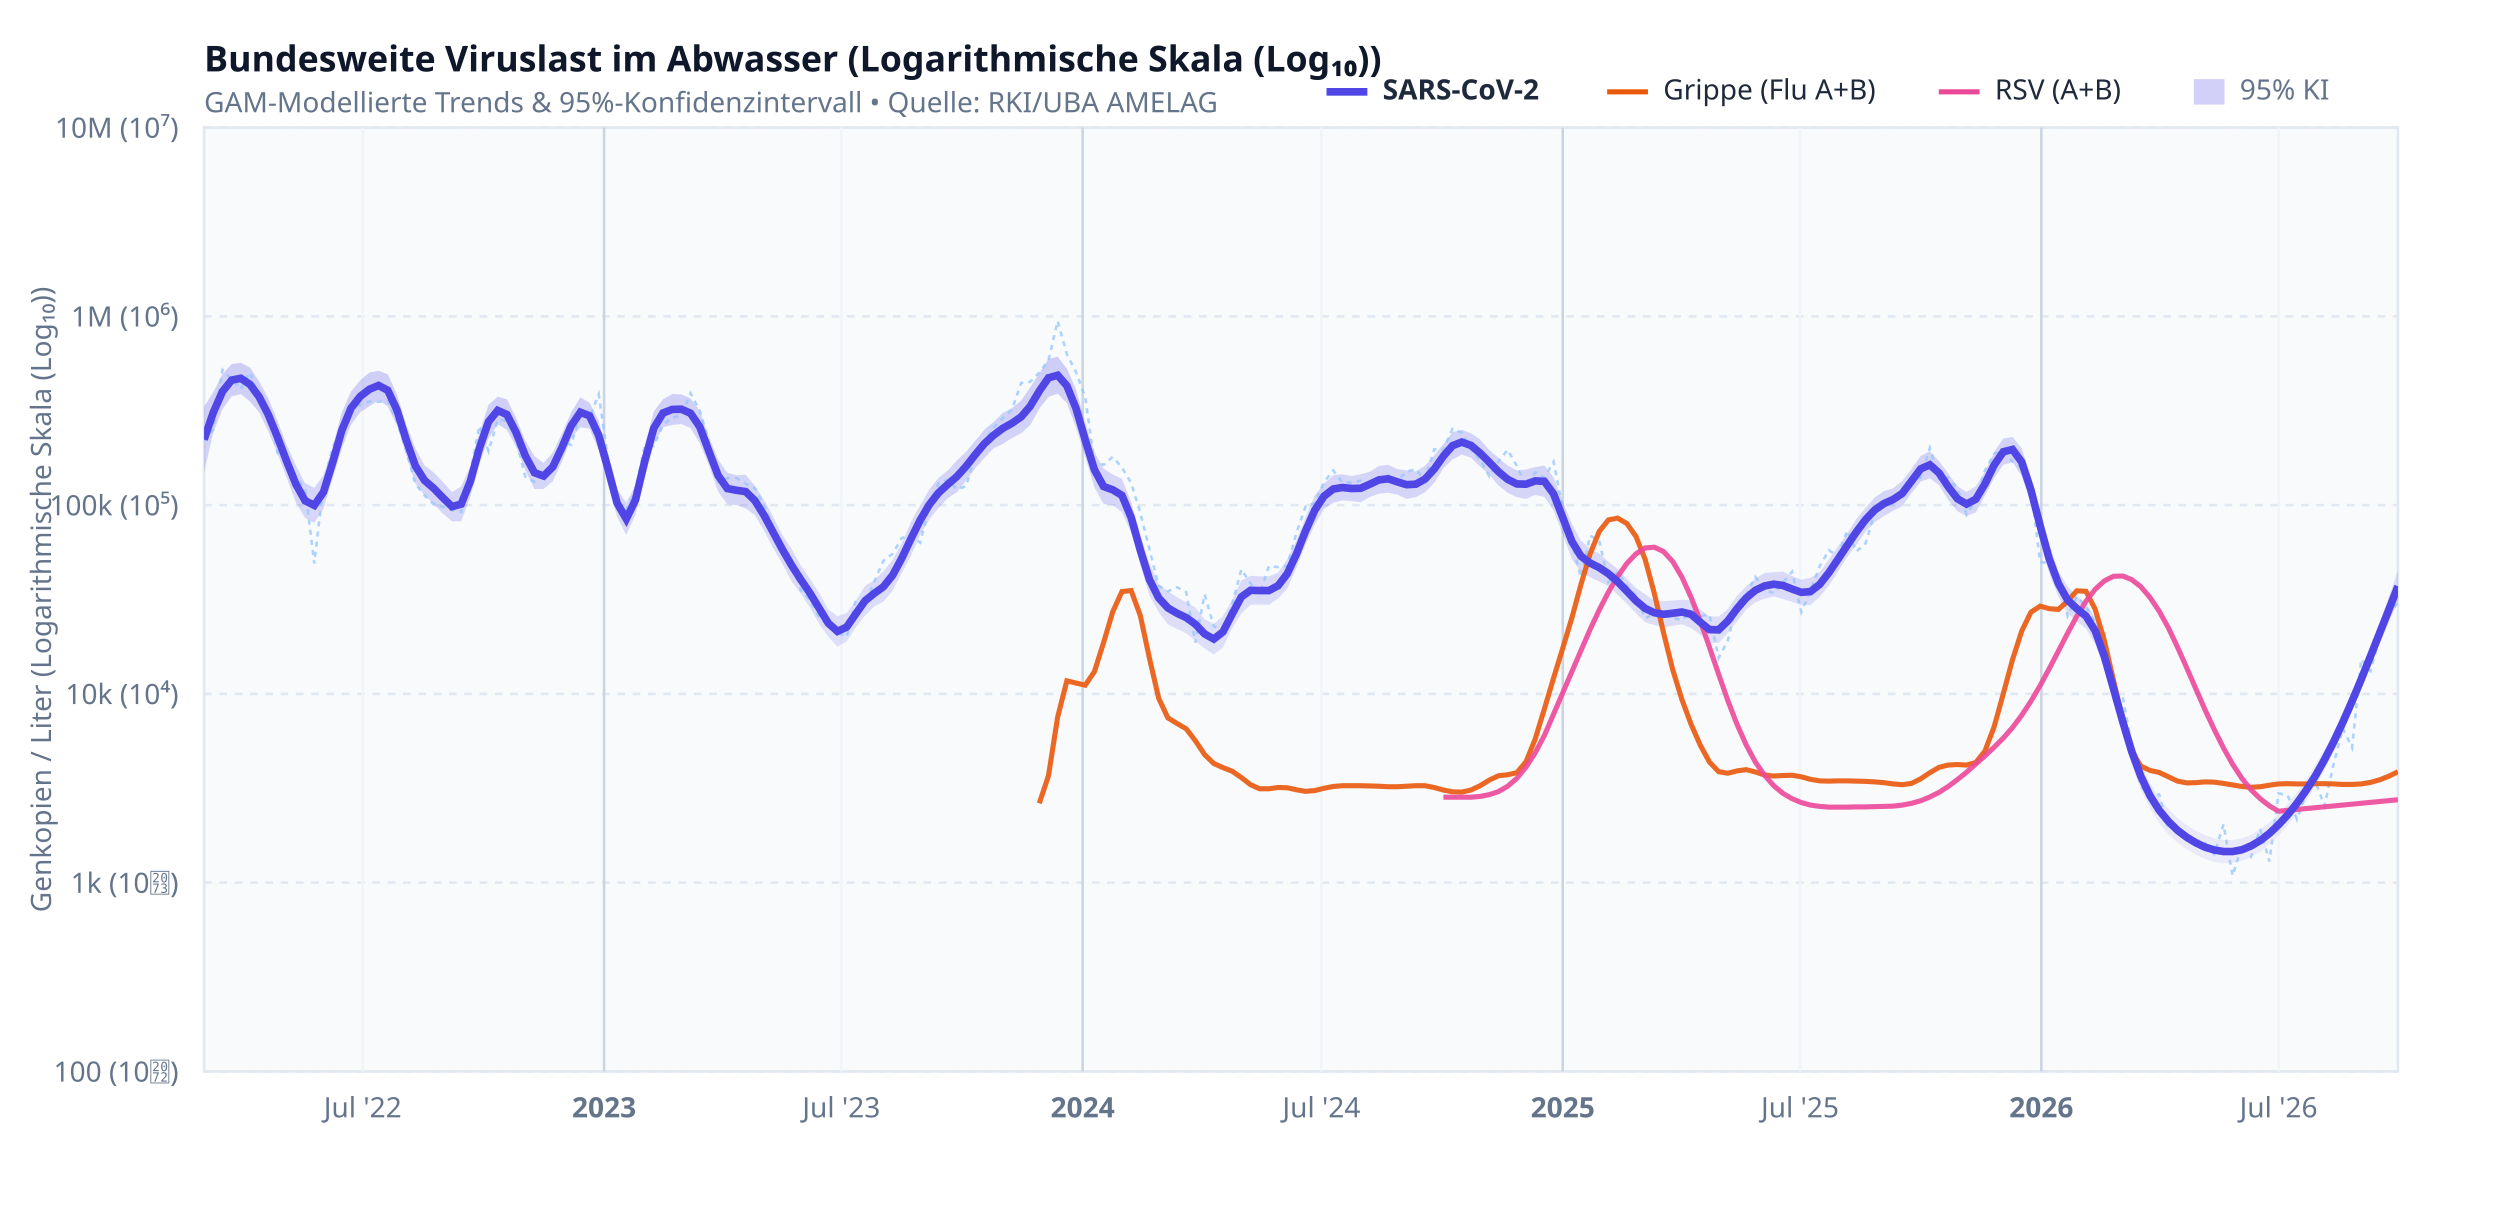
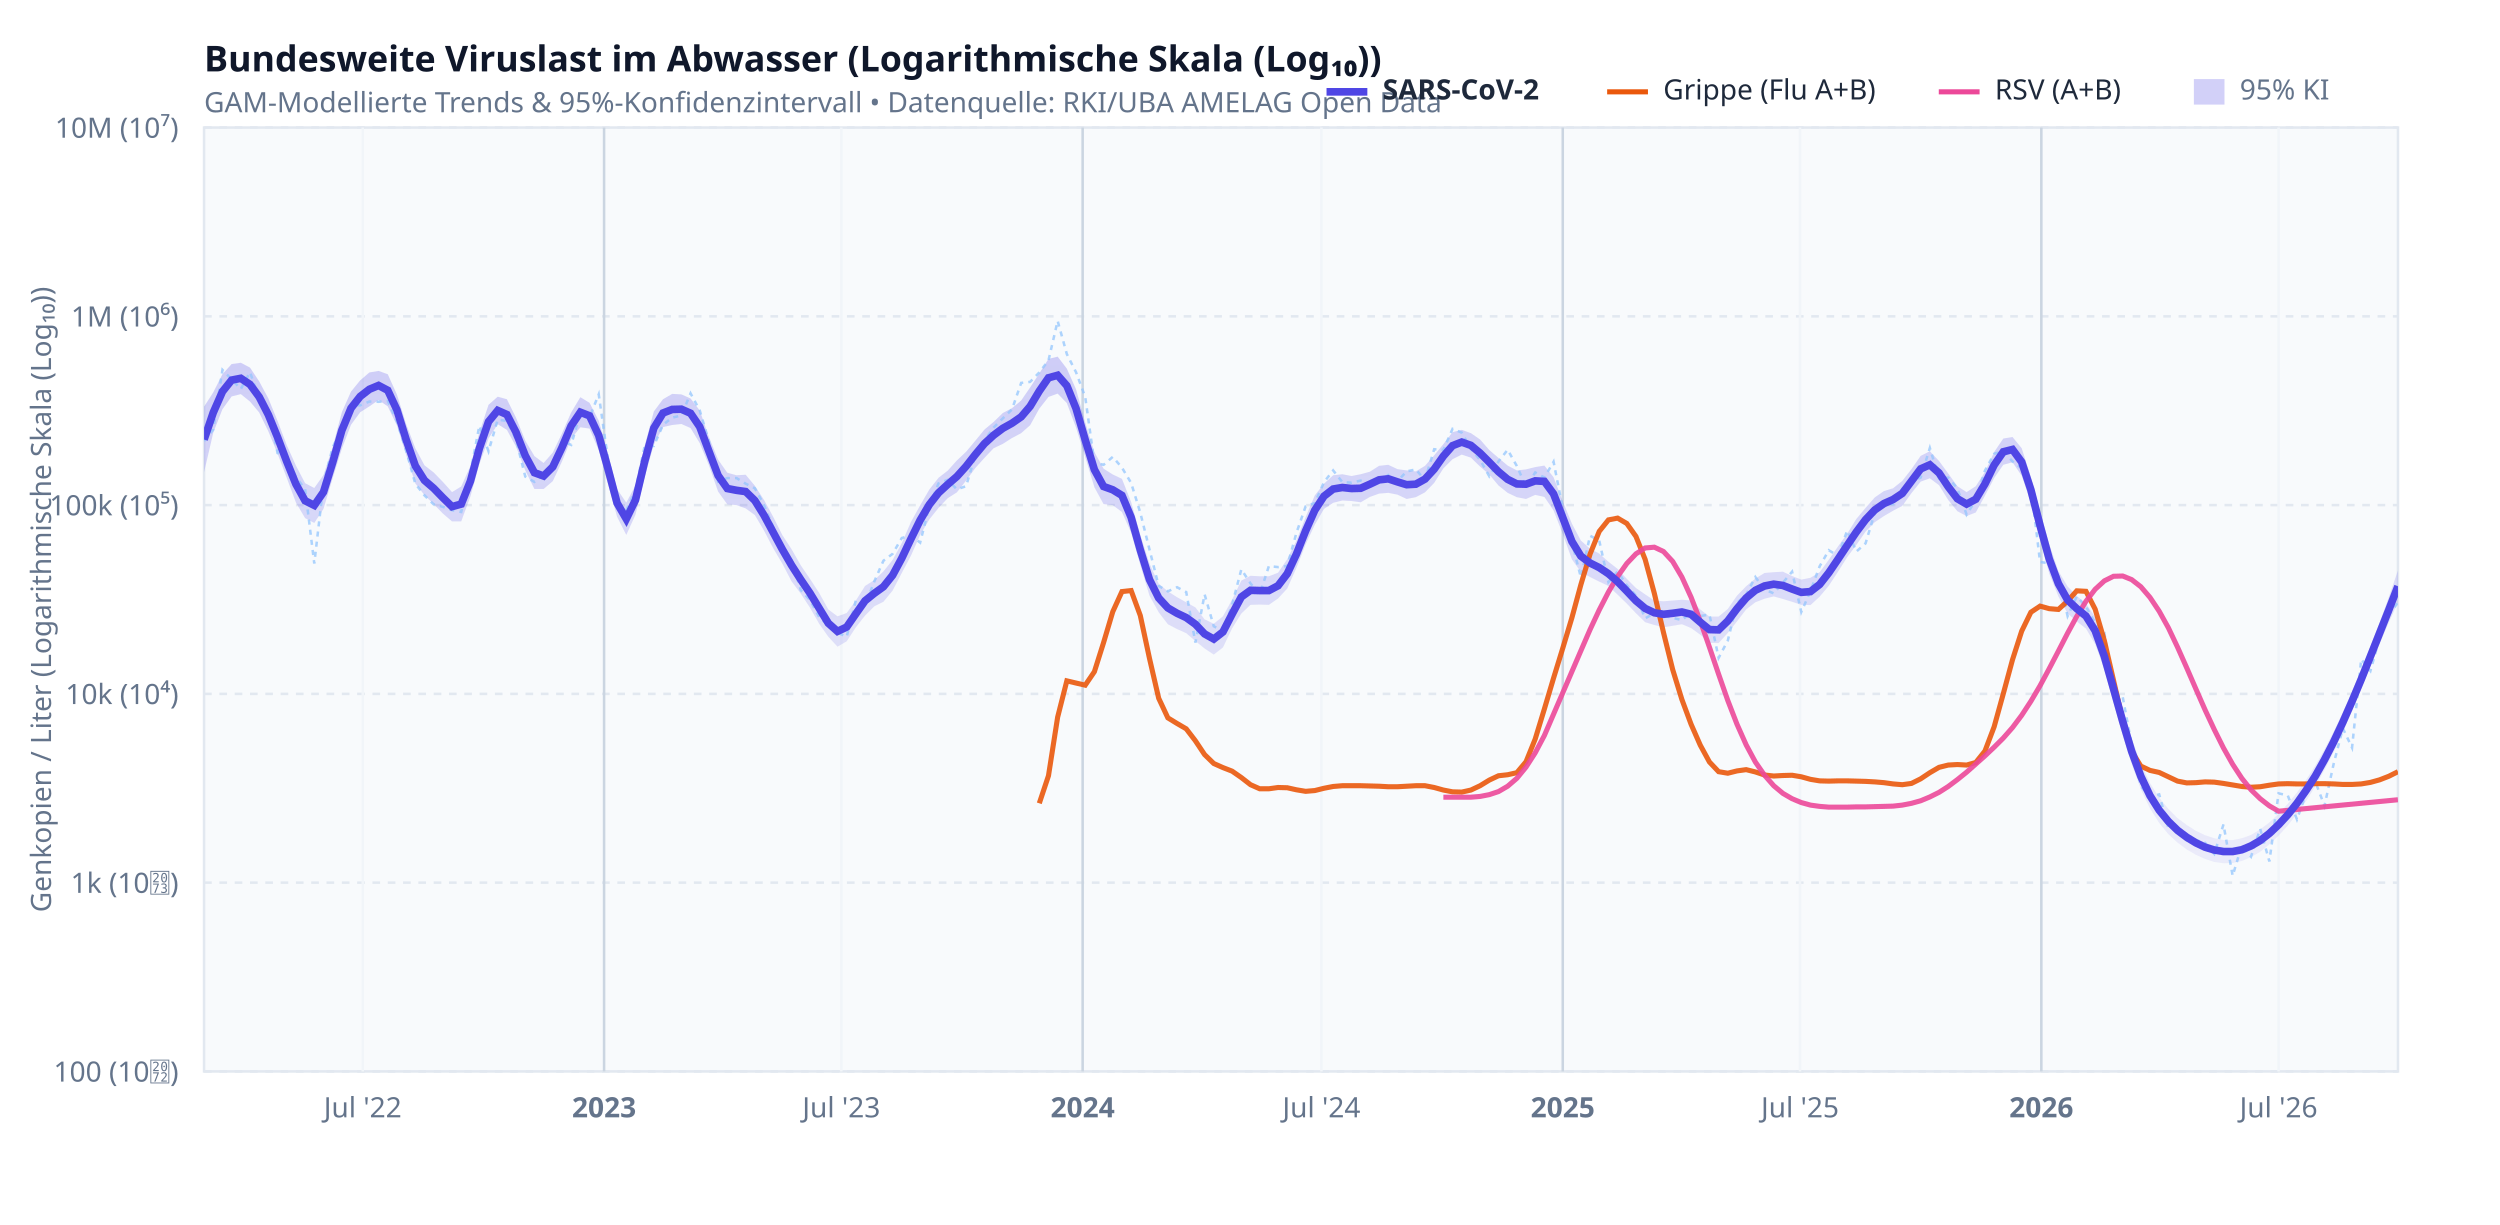
<svg xmlns="http://www.w3.org/2000/svg" viewBox="0 0 980 480" class="amelag-chart-svg" role="img" aria-label="Bundesweite Viruslast im Abwasser (Logarithmische Skala (Log₁₀))">
  <defs>
    <linearGradient id="ciGrad" x1="0%" y1="0%" x2="0%" y2="100%">
      <stop offset="0%" stop-color="#4f46e5" stop-opacity="0.25" />
      <stop offset="100%" stop-color="#4f46e5" stop-opacity="0.08" />
    </linearGradient>
    <clipPath id="plotClip">
      <rect x="80" y="50" width="860" height="370" />
    </clipPath>
  </defs>
  <rect x="0" y="0" width="980" height="480" fill="var(--card-bg, #ffffff)" rx="8" />
  <rect x="80" y="50" width="860" height="370" fill="var(--plot-bg, #f8fafc)" stroke="var(--border-color, #e2e8f0)" stroke-width="1" />
  <g class="grid-y">
    <line x1="80" y1="420.0" x2="940" y2="420.0" stroke="var(--grid-color, #e2e8f0)" stroke-width="1" stroke-dasharray="3,3" />
    <text x="70" y="424.0" text-anchor="end" font-size="11" fill="var(--text-muted, #64748b)" font-family="system-ui, sans-serif">100 (10⁲)</text>
    <line x1="80" y1="346.0" x2="940" y2="346.0" stroke="var(--grid-color, #e2e8f0)" stroke-width="1" stroke-dasharray="3,3" />
    <text x="70" y="350.0" text-anchor="end" font-size="11" fill="var(--text-muted, #64748b)" font-family="system-ui, sans-serif">1k (10⁳)</text>
    <line x1="80" y1="272.0" x2="940" y2="272.0" stroke="var(--grid-color, #e2e8f0)" stroke-width="1" stroke-dasharray="3,3" />
    <text x="70" y="276.0" text-anchor="end" font-size="11" fill="var(--text-muted, #64748b)" font-family="system-ui, sans-serif">10k (10⁴)</text>
    <line x1="80" y1="198.0" x2="940" y2="198.0" stroke="var(--grid-color, #e2e8f0)" stroke-width="1" stroke-dasharray="3,3" />
    <text x="70" y="202.0" text-anchor="end" font-size="11" fill="var(--text-muted, #64748b)" font-family="system-ui, sans-serif">100k (10⁵)</text>
    <line x1="80" y1="124.0" x2="940" y2="124.0" stroke="var(--grid-color, #e2e8f0)" stroke-width="1" stroke-dasharray="3,3" />
    <text x="70" y="128.0" text-anchor="end" font-size="11" fill="var(--text-muted, #64748b)" font-family="system-ui, sans-serif">1M (10⁶)</text>
    <line x1="80" y1="50.0" x2="940" y2="50.0" stroke="var(--grid-color, #e2e8f0)" stroke-width="1" stroke-dasharray="3,3" />
    <text x="70" y="54.0" text-anchor="end" font-size="11" fill="var(--text-muted, #64748b)" font-family="system-ui, sans-serif">10M (10⁷)</text>
  </g>
  <g class="grid-x">
    <line x1="142.2" y1="50" x2="142.2" y2="420" stroke="var(--grid-color, #f1f5f9)" stroke-width="1" />
    <text x="142.2" y="438" text-anchor="middle" font-size="11" font-weight="normal" fill="var(--text-muted, #64748b)" font-family="system-ui, sans-serif">Jul '22</text>
    <line x1="236.8" y1="50" x2="236.8" y2="420" stroke="var(--grid-major, #cbd5e1)" stroke-width="1" />
    <text x="236.8" y="438" text-anchor="middle" font-size="11" font-weight="bold" fill="var(--text-muted, #64748b)" font-family="system-ui, sans-serif">2023</text>
    <line x1="329.8" y1="50" x2="329.8" y2="420" stroke="var(--grid-color, #f1f5f9)" stroke-width="1" />
    <text x="329.8" y="438" text-anchor="middle" font-size="11" font-weight="normal" fill="var(--text-muted, #64748b)" font-family="system-ui, sans-serif">Jul '23</text>
    <line x1="424.4" y1="50" x2="424.4" y2="420" stroke="var(--grid-major, #cbd5e1)" stroke-width="1" />
    <text x="424.4" y="438" text-anchor="middle" font-size="11" font-weight="bold" fill="var(--text-muted, #64748b)" font-family="system-ui, sans-serif">2024</text>
    <line x1="518.0" y1="50" x2="518.0" y2="420" stroke="var(--grid-color, #f1f5f9)" stroke-width="1" />
    <text x="518.0" y="438" text-anchor="middle" font-size="11" font-weight="normal" fill="var(--text-muted, #64748b)" font-family="system-ui, sans-serif">Jul '24</text>
    <line x1="612.6" y1="50" x2="612.6" y2="420" stroke="var(--grid-major, #cbd5e1)" stroke-width="1" />
    <text x="612.6" y="438" text-anchor="middle" font-size="11" font-weight="bold" fill="var(--text-muted, #64748b)" font-family="system-ui, sans-serif">2025</text>
    <line x1="705.6" y1="50" x2="705.6" y2="420" stroke="var(--grid-color, #f1f5f9)" stroke-width="1" />
    <text x="705.6" y="438" text-anchor="middle" font-size="11" font-weight="normal" fill="var(--text-muted, #64748b)" font-family="system-ui, sans-serif">Jul '25</text>
    <line x1="800.2" y1="50" x2="800.2" y2="420" stroke="var(--grid-major, #cbd5e1)" stroke-width="1" />
    <text x="800.2" y="438" text-anchor="middle" font-size="11" font-weight="bold" fill="var(--text-muted, #64748b)" font-family="system-ui, sans-serif">2026</text>
    <line x1="893.2" y1="50" x2="893.2" y2="420" stroke="var(--grid-color, #f1f5f9)" stroke-width="1" />
    <text x="893.2" y="438" text-anchor="middle" font-size="11" font-weight="normal" fill="var(--text-muted, #64748b)" font-family="system-ui, sans-serif">Jul '26</text>
  </g>
  <g clip-path="url(#plotClip)">
    <path d="M 80.0,159.4 L 83.6,153.8 L 87.2,146.7 L 90.8,142.7 L 94.4,142.2 L 98.0,144.1 L 101.6,149.5 L 105.2,156.2 L 108.8,165.0 L 112.4,174.5 L 116.0,182.5 L 119.6,189.4 L 123.2,191.3 L 126.8,186.2 L 130.4,175.2 L 134.0,161.6 L 137.6,153.5 L 141.2,149.1 L 144.8,146.0 L 148.4,145.4 L 152.0,146.7 L 155.6,154.7 L 159.2,166.2 L 162.8,175.7 L 166.4,182.4 L 170.0,185.2 L 173.6,188.9 L 177.2,192.9 L 180.8,190.7 L 184.4,182.7 L 187.9,169.6 L 191.5,158.7 L 195.1,155.5 L 198.7,156.5 L 202.3,163.8 L 205.9,172.7 L 209.5,178.8 L 213.1,181.5 L 216.7,177.4 L 220.3,169.9 L 223.9,161.7 L 227.5,155.7 L 231.1,157.9 L 234.7,164.9 L 238.3,177.7 L 241.9,191.8 L 245.5,197.0 L 249.1,190.3 L 252.7,174.7 L 256.3,161.3 L 259.9,156.5 L 263.5,154.4 L 267.1,154.6 L 270.7,156.2 L 274.3,160.9 L 277.9,171.3 L 281.5,180.2 L 285.1,185.3 L 288.7,186.3 L 292.3,186.1 L 295.9,190.4 L 299.5,196.0 L 303.1,202.6 L 306.7,209.8 L 310.3,215.3 L 313.9,221.6 L 317.5,226.9 L 321.1,232.4 L 324.7,238.9 L 328.3,241.6 L 331.9,240.3 L 335.5,235.4 L 339.1,229.7 L 342.7,227.4 L 346.3,224.0 L 349.9,219.5 L 353.5,212.9 L 357.1,204.6 L 360.7,198.1 L 364.3,191.9 L 367.9,187.3 L 371.5,184.5 L 375.1,180.5 L 378.7,177.1 L 382.3,172.8 L 385.9,168.4 L 389.5,165.4 L 393.1,161.9 L 396.7,160.0 L 400.3,157.0 L 403.8,151.9 L 407.4,146.4 L 411.0,140.7 L 414.6,139.8 L 418.2,144.5 L 421.8,152.6 L 425.4,165.6 L 429.0,177.2 L 432.6,183.7 L 436.2,186.0 L 439.8,187.7 L 443.4,196.8 L 447.0,209.7 L 450.6,220.9 L 454.2,228.8 L 457.8,231.8 L 461.4,234.1 L 465.0,236.1 L 468.6,238.1 L 472.2,242.8 L 475.8,244.5 L 479.4,241.6 L 483.0,235.0 L 486.6,227.6 L 490.2,225.7 L 493.8,225.9 L 497.4,225.9 L 501.0,224.5 L 504.6,219.2 L 508.2,211.9 L 511.8,202.7 L 515.4,194.2 L 519.0,189.6 L 522.6,186.3 L 526.2,185.9 L 529.8,186.6 L 533.4,185.9 L 537.0,184.9 L 540.6,182.6 L 544.2,182.2 L 547.8,183.9 L 551.4,184.4 L 555.0,184.8 L 558.6,182.6 L 562.2,178.5 L 565.8,174.1 L 569.4,169.4 L 573.0,168.5 L 576.6,169.8 L 580.2,172.3 L 583.8,176.4 L 587.4,179.5 L 591.0,182.5 L 594.6,184.4 L 598.2,184.0 L 601.8,183.1 L 605.4,182.5 L 609.0,187.1 L 612.6,196.5 L 616.2,205.3 L 619.7,211.9 L 623.3,215.1 L 626.9,217.0 L 630.5,220.2 L 634.1,223.0 L 637.7,226.9 L 641.3,230.5 L 644.9,233.0 L 648.5,235.4 L 652.1,235.7 L 655.7,235.4 L 659.3,235.1 L 662.9,235.4 L 666.5,238.9 L 670.1,241.7 L 673.7,241.7 L 677.3,238.7 L 680.9,233.5 L 684.5,229.8 L 688.1,226.8 L 691.7,224.6 L 695.3,224.3 L 698.9,224.1 L 702.5,225.8 L 706.1,227.2 L 709.7,226.5 L 713.3,224.3 L 716.9,219.4 L 720.5,214.2 L 724.1,209.2 L 727.7,203.4 L 731.3,199.1 L 734.9,195.0 L 738.5,192.5 L 742.1,191.4 L 745.7,188.5 L 749.3,183.9 L 752.9,178.7 L 756.5,176.9 L 760.1,180.7 L 763.7,185.6 L 767.3,190.6 L 770.9,192.9 L 774.5,190.6 L 778.1,185.0 L 781.7,177.2 L 785.3,171.9 L 788.9,171.3 L 792.5,175.7 L 796.1,187.0 L 799.7,200.4 L 803.3,213.3 L 806.9,223.9 L 810.5,229.9 L 814.1,233.6 L 817.7,236.6 L 821.3,241.9 L 824.9,252.3 L 828.5,264.5 L 832.1,277.4 L 835.6,289.5 L 839.2,299.2 L 842.8,307.0 L 846.4,312.7 L 850.0,317.1 L 853.6,320.7 L 857.2,323.4 L 860.8,325.7 L 864.4,327.4 L 868.0,328.6 L 871.6,329.3 L 875.2,329.3 L 878.8,328.6 L 882.4,327.3 L 886.0,325.1 L 889.6,322.4 L 893.2,319.0 L 896.8,315.1 L 900.4,310.7 L 904.0,305.7 L 907.6,300.1 L 911.2,293.8 L 914.8,286.8 L 918.4,279.2 L 922.0,271.1 L 925.6,262.5 L 929.2,253.5 L 932.8,244.1 L 936.4,234.1 L 940.0,223.6 L 940.0,236.1 L 936.4,244.0 L 932.8,252.4 L 929.2,261.2 L 925.6,270.0 L 922.0,278.7 L 918.4,287.0 L 914.8,294.8 L 911.2,301.8 L 907.6,308.2 L 904.0,314.0 L 900.4,319.0 L 896.8,323.6 L 893.2,327.6 L 889.6,331.0 L 886.0,333.9 L 882.4,336.0 L 878.8,337.5 L 875.2,338.3 L 871.6,338.4 L 868.0,337.9 L 864.4,336.7 L 860.8,335.1 L 857.2,333.0 L 853.6,330.3 L 850.0,327.0 L 846.4,322.6 L 842.8,316.9 L 839.2,309.4 L 835.6,299.5 L 832.1,288.2 L 828.5,275.4 L 824.9,262.4 L 821.3,252.5 L 817.7,246.4 L 814.1,243.6 L 810.5,240.5 L 806.9,233.8 L 803.3,224.8 L 799.7,211.6 L 796.1,197.0 L 792.5,186.5 L 788.9,181.2 L 785.3,182.2 L 781.7,187.4 L 778.1,194.3 L 774.5,200.9 L 770.9,202.3 L 767.3,200.4 L 763.7,196.0 L 760.1,190.2 L 756.5,187.5 L 752.9,188.8 L 749.3,193.3 L 745.7,198.3 L 742.1,200.2 L 738.5,202.3 L 734.9,204.7 L 731.3,208.4 L 727.7,213.6 L 724.1,218.4 L 720.5,224.1 L 716.9,229.6 L 713.3,233.9 L 709.7,237.2 L 706.1,237.1 L 702.5,235.9 L 698.9,234.8 L 695.3,233.8 L 691.7,234.7 L 688.1,236.1 L 684.5,238.9 L 680.9,243.6 L 677.3,248.1 L 673.7,252.1 L 670.1,252.0 L 666.5,248.8 L 662.9,246.2 L 659.3,244.7 L 655.7,245.3 L 652.1,245.9 L 648.5,245.0 L 644.9,243.9 L 641.3,240.4 L 637.7,236.6 L 634.1,233.1 L 630.5,229.7 L 626.9,228.0 L 623.3,226.2 L 619.7,224.2 L 616.2,219.3 L 612.6,209.3 L 609.0,200.1 L 605.4,194.8 L 601.8,194.0 L 598.2,195.6 L 594.6,194.9 L 591.0,193.2 L 587.4,190.3 L 583.8,186.0 L 580.2,182.9 L 576.6,179.4 L 573.0,178.2 L 569.4,180.0 L 565.8,183.6 L 562.2,189.3 L 558.6,193.0 L 555.0,194.9 L 551.4,195.6 L 547.8,193.9 L 544.2,193.2 L 540.6,193.5 L 537.0,194.8 L 533.4,196.9 L 529.8,196.4 L 526.2,196.2 L 522.6,197.1 L 519.0,199.5 L 515.4,205.7 L 511.8,213.4 L 508.2,222.6 L 504.6,230.7 L 501.0,234.6 L 497.4,237.1 L 493.8,237.0 L 490.2,237.1 L 486.6,240.5 L 483.0,246.3 L 479.4,253.8 L 475.8,256.6 L 472.2,254.2 L 468.6,251.3 L 465.0,248.2 L 461.4,246.6 L 457.8,244.7 L 454.2,240.0 L 450.6,233.5 L 447.0,221.5 L 443.4,208.8 L 439.8,200.7 L 436.2,198.0 L 432.6,197.6 L 429.0,191.0 L 425.4,179.1 L 421.8,167.6 L 418.2,158.0 L 414.6,154.3 L 411.0,155.6 L 407.4,160.2 L 403.8,166.7 L 400.3,169.8 L 396.7,171.7 L 393.1,174.0 L 389.5,175.7 L 385.9,179.5 L 382.3,183.5 L 378.7,188.4 L 375.1,193.0 L 371.5,195.3 L 367.9,199.1 L 364.3,203.6 L 360.7,209.7 L 357.1,217.8 L 353.5,224.6 L 349.9,231.5 L 346.3,235.9 L 342.7,237.7 L 339.1,241.3 L 335.5,245.9 L 331.9,251.4 L 328.3,253.5 L 324.7,249.6 L 321.1,244.5 L 317.5,238.2 L 313.9,232.7 L 310.3,227.9 L 306.7,221.0 L 303.1,214.9 L 299.5,208.0 L 295.9,201.9 L 292.3,199.3 L 288.7,198.0 L 285.1,197.7 L 281.5,192.7 L 277.9,182.4 L 274.3,173.7 L 270.7,167.8 L 267.1,166.2 L 263.5,166.6 L 259.9,167.4 L 256.3,174.3 L 252.7,187.0 L 249.1,201.8 L 245.5,209.7 L 241.9,202.6 L 238.3,189.6 L 234.7,176.5 L 231.1,168.0 L 227.5,167.5 L 223.9,172.0 L 220.3,180.9 L 216.7,188.6 L 213.1,191.7 L 209.5,191.7 L 205.9,184.4 L 202.3,175.1 L 198.7,168.5 L 195.1,166.3 L 191.5,171.9 L 187.9,182.0 L 184.4,194.6 L 180.8,204.4 L 177.2,204.4 L 173.6,201.3 L 170.0,197.6 L 166.4,194.1 L 162.8,189.5 L 159.2,178.3 L 155.6,166.8 L 152.0,159.3 L 148.4,156.8 L 144.8,159.3 L 141.2,161.6 L 137.6,166.5 L 134.0,175.9 L 130.4,187.5 L 126.8,199.5 L 123.2,205.0 L 119.6,203.1 L 116.0,197.0 L 112.4,187.3 L 108.8,177.8 L 105.2,169.1 L 101.6,161.7 L 98.0,157.4 L 94.4,154.5 L 90.8,155.4 L 87.2,160.4 L 83.6,169.6 L 80.0,185.1 Z" fill="url(#ciGrad)" />
    <path d="M 80.0,172.9 L 83.6,168.4 L 87.2,145.0 L 90.8,148.7 L 94.4,152.5 L 98.0,145.9 L 101.6,156.2 L 105.2,159.9 L 108.8,177.6 L 112.4,179.2 L 116.0,187.0 L 119.6,191.7 L 123.2,220.9 L 126.8,189.8 L 130.4,175.4 L 134.0,167.9 L 137.6,158.7 L 141.2,158.9 L 144.8,157.4 L 148.4,157.5 L 152.0,157.2 L 155.6,165.2 L 159.2,176.6 L 162.8,189.6 L 166.4,194.2 L 170.0,197.7 L 173.6,198.7 L 177.2,200.0 L 180.8,200.7 L 184.4,185.2 L 187.9,166.9 L 191.5,176.9 L 195.1,164.5 L 198.7,165.0 L 202.3,172.3 L 205.9,186.8 L 209.5,188.9 L 213.1,185.9 L 216.7,183.5 L 220.3,172.9 L 223.9,174.4 L 227.5,161.9 L 231.1,163.5 L 234.7,154.6 L 238.3,179.8 L 241.9,197.1 L 245.5,200.0 L 249.1,192.2 L 252.7,174.9 L 256.3,174.8 L 259.9,166.5 L 263.5,163.7 L 267.1,162.9 L 270.7,154.2 L 274.3,160.9 L 277.9,173.0 L 281.5,188.8 L 285.1,187.4 L 288.7,187.4 L 292.3,189.6 L 295.9,191.4 L 299.5,198.0 L 303.1,206.6 L 306.7,216.3 L 310.3,219.5 L 313.9,231.3 L 317.5,235.2 L 321.1,241.9 L 324.7,245.1 L 328.3,248.0 L 331.9,249.6 L 335.5,235.3 L 339.1,237.3 L 342.7,228.0 L 346.3,219.8 L 349.9,217.1 L 353.5,210.9 L 357.1,209.9 L 360.7,212.7 L 364.3,198.3 L 367.9,189.5 L 371.5,188.1 L 375.1,191.8 L 378.7,190.6 L 382.3,178.5 L 385.9,172.7 L 389.5,167.6 L 393.1,164.0 L 396.7,160.5 L 400.3,150.1 L 403.8,149.7 L 407.4,146.0 L 411.0,141.3 L 414.6,125.8 L 418.2,138.8 L 421.8,145.9 L 425.4,155.6 L 429.0,181.4 L 432.6,182.2 L 436.2,179.1 L 439.8,183.3 L 443.4,189.3 L 447.0,201.0 L 450.6,215.4 L 454.2,229.7 L 457.8,231.8 L 461.4,230.2 L 465.0,232.1 L 468.6,251.9 L 472.2,233.0 L 475.8,245.5 L 479.4,247.4 L 483.0,237.0 L 486.6,223.2 L 490.2,228.7 L 493.8,233.0 L 497.4,221.9 L 501.0,222.3 L 504.6,221.9 L 508.2,208.9 L 511.8,198.5 L 515.4,197.2 L 519.0,189.0 L 522.6,184.4 L 526.2,189.0 L 529.8,189.2 L 533.4,188.4 L 537.0,189.8 L 540.6,189.0 L 544.2,186.2 L 547.8,188.6 L 551.4,184.8 L 555.0,184.0 L 558.6,188.2 L 562.2,176.1 L 565.8,176.4 L 569.4,168.1 L 573.0,169.6 L 576.6,175.9 L 580.2,180.3 L 583.8,186.7 L 587.4,180.9 L 591.0,176.3 L 594.6,182.7 L 598.2,190.7 L 601.8,185.2 L 605.4,187.2 L 609.0,181.0 L 612.6,199.4 L 616.2,212.6 L 619.7,226.3 L 623.3,210.0 L 626.9,211.9 L 630.5,228.2 L 634.1,224.0 L 637.7,229.4 L 641.3,233.5 L 644.9,242.4 L 648.5,240.4 L 652.1,241.4 L 655.7,242.2 L 659.3,243.1 L 662.9,240.0 L 666.5,241.5 L 670.1,240.9 L 673.7,257.9 L 677.3,251.1 L 680.9,236.4 L 684.5,233.1 L 688.1,226.2 L 691.7,231.1 L 695.3,232.6 L 698.9,228.4 L 702.5,224.1 L 706.1,239.9 L 709.7,231.7 L 713.3,222.0 L 716.9,215.7 L 720.5,217.9 L 724.1,208.0 L 727.7,216.2 L 731.3,213.0 L 734.9,201.0 L 738.5,197.5 L 742.1,197.6 L 745.7,191.6 L 749.3,189.0 L 752.9,187.2 L 756.5,175.6 L 760.1,187.6 L 763.7,187.2 L 767.3,191.5 L 770.9,201.7 L 774.5,196.0 L 778.1,184.5 L 781.7,177.9 L 785.3,176.8 L 788.9,180.9 L 792.5,183.5 L 796.1,190.1 L 799.7,220.3 L 803.3,220.8 L 806.9,225.9 L 810.5,241.5 L 814.1,233.8 L 817.7,237.8 L 821.3,244.1 L 824.9,248.0 L 828.5,271.5 L 832.1,273.2 L 835.6,291.8 L 839.2,308.2 L 842.8,312.4 L 846.4,311.4 L 850.0,324.5 L 853.6,323.7 L 857.2,329.5 L 860.8,329.3 L 864.4,330.4 L 868.0,334.7 L 871.6,323.2 L 875.2,343.3 L 878.8,331.4 L 882.4,335.8 L 886.0,324.9 L 889.6,337.7 L 893.2,311.0 L 896.8,311.8 L 900.4,321.2 L 904.0,311.1 L 907.6,306.4 L 911.2,315.9 L 914.8,299.4 L 918.4,285.5 L 922.0,293.1 L 925.6,258.4 L 929.2,263.0 L 932.8,250.0 L 936.4,241.0 L 940.0,236.2" fill="none" stroke="#93c5fd" stroke-width="1" stroke-dasharray="2,2" opacity="0.75" />
    <path d="M 407.4,314.9 L 411.0,304.1 L 414.6,281.1 L 418.2,266.9 L 425.4,268.6 L 429.0,263.3 L 432.6,251.9 L 436.2,239.8 L 439.8,231.9 L 443.4,231.5 L 447.0,241.3 L 450.6,258.1 L 454.2,273.7 L 457.8,281.4 L 461.4,283.6 L 465.0,285.7 L 468.6,290.4 L 472.2,295.8 L 475.8,299.3 L 479.4,300.9 L 483.0,302.3 L 486.6,304.8 L 490.2,307.6 L 493.8,309.2 L 497.4,309.2 L 501.0,308.7 L 504.6,308.8 L 508.2,309.6 L 511.8,310.2 L 515.4,309.9 L 519.0,309.0 L 522.6,308.3 L 526.2,308.0 L 529.8,308.0 L 533.4,308.0 L 537.0,308.1 L 540.6,308.2 L 544.2,308.4 L 547.8,308.4 L 551.4,308.2 L 555.0,308.0 L 558.6,308.0 L 562.2,308.7 L 565.8,309.7 L 569.4,310.4 L 573.0,310.5 L 576.6,309.7 L 580.2,308.0 L 583.8,305.8 L 587.4,304.1 L 591.0,303.7 L 594.6,302.9 L 598.2,298.6 L 601.8,289.7 L 605.4,277.9 L 609.0,265.8 L 612.6,254.1 L 616.2,242.1 L 619.7,229.2 L 623.3,217.2 L 626.9,208.3 L 630.5,203.8 L 634.1,203.1 L 637.7,205.2 L 641.3,210.3 L 644.9,219.3 L 648.5,232.6 L 652.1,248.0 L 655.7,262.5 L 659.3,274.2 L 662.9,283.9 L 666.5,292.1 L 670.1,298.7 L 673.7,302.5 L 677.3,303.1 L 680.9,302.2 L 684.5,301.7 L 688.1,302.6 L 691.7,303.8 L 695.3,304.2 L 698.9,304.0 L 702.5,303.9 L 706.1,304.5 L 709.7,305.5 L 713.3,306.1 L 716.9,306.2 L 720.5,306.1 L 724.1,306.1 L 727.7,306.2 L 731.3,306.3 L 734.9,306.5 L 738.5,306.8 L 742.1,307.3 L 745.7,307.6 L 749.3,307.1 L 752.9,305.3 L 756.5,302.9 L 760.1,300.8 L 763.7,299.9 L 767.3,299.7 L 770.9,299.9 L 774.5,298.9 L 778.1,294.4 L 781.7,284.9 L 785.3,271.9 L 788.9,258.6 L 792.5,247.4 L 796.1,240.0 L 799.7,237.6 L 803.3,238.6 L 806.9,238.9 L 810.5,235.6 L 814.1,231.6 L 817.7,231.8 L 821.3,238.8 L 824.9,251.1 L 828.5,266.7 L 832.1,282.4 L 835.6,294.5 L 839.2,300.3 L 842.8,302.0 L 846.4,302.8 L 850.0,304.5 L 853.6,306.2 L 857.2,306.9 L 860.8,306.8 L 864.4,306.5 L 868.0,306.6 L 871.6,307.1 L 875.2,307.7 L 878.8,308.3 L 882.4,308.6 L 886.0,308.4 L 889.6,307.8 L 893.2,307.3 L 896.8,307.2 L 900.4,307.3 L 904.0,307.3 L 907.6,307.2 L 911.2,307.2 L 914.8,307.3 L 918.4,307.5 L 922.0,307.5 L 925.6,307.3 L 929.2,306.7 L 932.8,305.7 L 936.4,304.3 L 940.0,302.5" fill="none" stroke="#ea580c" stroke-width="2" opacity="0.9" />
    <path d="M 565.8,312.5 L 569.4,312.5 L 573.0,312.5 L 576.6,312.5 L 580.2,312.2 L 583.8,311.5 L 587.4,310.3 L 591.0,308.2 L 594.6,305.1 L 598.2,300.7 L 601.8,295.1 L 605.4,288.3 L 619.7,255.1 L 623.3,246.8 L 626.9,239.1 L 630.5,232.1 L 634.1,226.0 L 637.7,220.9 L 641.3,217.1 L 644.9,214.8 L 648.5,214.5 L 652.1,216.2 L 655.7,220.1 L 659.3,226.2 L 662.9,234.1 L 666.5,243.4 L 670.1,253.7 L 673.7,264.3 L 677.3,274.6 L 680.9,283.9 L 684.5,292.0 L 688.1,298.7 L 691.7,303.9 L 695.3,308.0 L 698.9,311.0 L 702.5,313.1 L 706.1,314.6 L 709.7,315.6 L 713.3,316.1 L 716.9,316.4 L 720.5,316.4 L 724.1,316.4 L 727.7,316.3 L 731.3,316.3 L 734.9,316.2 L 738.5,316.1 L 742.1,316.0 L 745.7,315.6 L 749.3,314.9 L 752.9,313.9 L 756.5,312.4 L 760.1,310.6 L 763.7,308.3 L 767.3,305.6 L 770.9,302.7 L 774.5,299.5 L 778.1,296.3 L 781.7,292.9 L 785.3,289.3 L 788.9,285.2 L 792.5,280.4 L 796.1,274.9 L 799.7,268.8 L 803.3,262.1 L 806.9,255.2 L 810.5,248.2 L 814.1,241.6 L 817.7,235.7 L 821.3,231.0 L 824.9,227.7 L 828.5,225.9 L 832.1,225.8 L 835.6,227.2 L 839.2,230.0 L 842.8,234.2 L 846.4,239.6 L 850.0,246.1 L 853.6,253.7 L 857.2,261.8 L 860.8,270.1 L 864.4,278.3 L 868.0,286.0 L 871.6,293.2 L 875.2,299.6 L 878.8,305.1 L 882.4,309.6 L 886.0,313.1 L 889.6,315.9 L 893.2,318.0 L 940.0,313.5" fill="none" stroke="#ec4899" stroke-width="2" opacity="0.9" />
    <path d="M 80.0,172.3 L 83.6,161.7 L 87.2,153.5 L 90.8,149.0 L 94.4,148.3 L 98.0,150.7 L 101.6,155.6 L 105.2,162.6 L 108.8,171.4 L 112.4,180.9 L 116.0,189.8 L 119.6,196.3 L 123.2,198.1 L 126.8,192.9 L 130.4,181.3 L 134.0,168.7 L 137.6,160.0 L 141.2,155.4 L 144.8,152.6 L 148.4,151.1 L 152.0,153.0 L 155.6,160.7 L 159.2,172.3 L 162.8,182.6 L 166.4,188.3 L 170.0,191.4 L 173.6,195.1 L 177.2,198.6 L 180.8,197.6 L 184.4,188.6 L 187.9,175.8 L 191.5,165.3 L 195.1,160.9 L 198.7,162.5 L 202.3,169.5 L 205.9,178.6 L 209.5,185.3 L 213.1,186.6 L 216.7,183.0 L 220.3,175.4 L 223.9,166.9 L 227.5,161.6 L 231.1,163.0 L 234.7,170.7 L 238.3,183.6 L 241.9,197.2 L 245.5,203.4 L 249.1,196.0 L 252.7,180.9 L 256.3,167.8 L 259.9,161.9 L 263.5,160.5 L 267.1,160.4 L 270.7,162.0 L 274.3,167.3 L 277.9,176.9 L 281.5,186.4 L 285.1,191.5 L 288.7,192.2 L 292.3,192.7 L 295.9,196.2 L 299.5,202.0 L 303.1,208.7 L 306.7,215.4 L 310.3,221.6 L 313.9,227.2 L 317.5,232.5 L 321.1,238.4 L 324.7,244.3 L 328.3,247.5 L 331.9,245.8 L 335.5,240.6 L 339.1,235.5 L 342.7,232.6 L 346.3,230.0 L 349.9,225.5 L 353.5,218.8 L 357.1,211.2 L 360.7,203.9 L 364.3,197.8 L 367.9,193.2 L 371.5,189.9 L 375.1,186.8 L 378.7,182.8 L 382.3,178.2 L 385.9,173.9 L 389.5,170.6 L 393.1,167.9 L 396.7,165.9 L 400.3,163.4 L 403.8,159.3 L 407.4,153.3 L 411.0,148.1 L 414.6,147.1 L 418.2,151.2 L 421.8,160.1 L 425.4,172.4 L 429.0,184.1 L 432.6,190.7 L 436.2,192.0 L 439.8,194.2 L 443.4,202.8 L 447.0,215.6 L 450.6,227.2 L 454.2,234.4 L 457.8,238.3 L 461.4,240.4 L 465.0,242.1 L 468.6,244.7 L 472.2,248.5 L 475.8,250.5 L 479.4,247.7 L 483.0,240.7 L 486.6,234.0 L 490.2,231.4 L 493.8,231.5 L 497.4,231.5 L 501.0,229.6 L 504.6,224.9 L 508.2,217.2 L 511.8,208.1 L 515.4,200.0 L 519.0,194.5 L 522.6,191.7 L 526.2,191.1 L 529.8,191.5 L 533.4,191.4 L 537.0,189.8 L 540.6,188.1 L 544.2,187.7 L 547.8,188.9 L 551.4,190.0 L 555.0,189.8 L 558.6,187.8 L 562.2,183.9 L 565.8,178.8 L 569.4,174.7 L 573.0,173.3 L 576.6,174.6 L 580.2,177.6 L 583.8,181.2 L 587.4,184.9 L 591.0,187.9 L 594.6,189.7 L 598.2,189.8 L 601.8,188.5 L 605.4,188.7 L 609.0,193.6 L 612.6,202.9 L 616.2,212.3 L 619.7,218.0 L 623.3,220.7 L 626.9,222.5 L 630.5,224.9 L 634.1,228.0 L 637.7,231.7 L 641.3,235.5 L 644.9,238.5 L 648.5,240.2 L 652.1,240.8 L 655.7,240.4 L 659.3,239.9 L 662.9,240.8 L 666.5,243.9 L 670.1,246.8 L 673.7,246.9 L 677.3,243.4 L 680.9,238.6 L 684.5,234.4 L 688.1,231.4 L 691.7,229.7 L 695.3,229.0 L 698.9,229.5 L 702.5,230.9 L 706.1,232.2 L 709.7,231.9 L 713.3,229.1 L 716.9,224.5 L 720.5,219.2 L 724.1,213.8 L 727.7,208.5 L 731.3,203.7 L 734.9,199.9 L 738.5,197.4 L 742.1,195.8 L 745.7,193.4 L 749.3,188.6 L 752.9,183.8 L 756.5,182.2 L 760.1,185.4 L 763.7,190.8 L 767.3,195.5 L 770.9,197.6 L 774.5,195.7 L 778.1,189.7 L 781.7,182.3 L 785.3,177.1 L 788.9,176.2 L 792.5,181.1 L 796.1,192.0 L 799.7,206.0 L 803.3,219.1 L 806.9,228.8 L 810.5,235.2 L 814.1,238.6 L 817.7,241.5 L 821.3,247.2 L 824.9,257.3 L 828.5,270.0 L 832.1,282.8 L 835.6,294.5 L 839.2,304.3 L 842.8,311.9 L 846.4,317.6 L 850.0,322.0 L 853.6,325.5 L 857.2,328.2 L 860.8,330.4 L 864.4,332.1 L 868.0,333.2 L 871.6,333.8 L 875.2,333.8 L 878.8,333.1 L 882.4,331.6 L 886.0,329.5 L 889.6,326.7 L 893.2,323.3 L 896.8,319.4 L 900.4,314.9 L 904.0,309.8 L 907.6,304.2 L 911.2,297.8 L 914.8,290.8 L 918.4,283.1 L 922.0,274.9 L 925.6,266.3 L 929.2,257.3 L 932.8,248.2 L 936.4,239.1 L 940.0,229.8" fill="none" stroke="#4f46e5" stroke-width="3" />
  </g>
  <text x="80" y="28" font-size="14" font-weight="700" fill="var(--text-color, #0f172a)" font-family="system-ui, sans-serif">Bundesweite Viruslast im Abwasser (Logarithmische Skala (Log₁₀))</text>
-   <text x="80" y="44" font-size="11" fill="var(--text-muted, #64748b)" font-family="system-ui, sans-serif">GAM-Modellierte Trends &amp; 95%-Konfidenzintervall • Quelle: RKI/UBA AMELAG</text>
+   <text x="80" y="44" font-size="11" fill="var(--text-muted, #64748b)" font-family="system-ui, sans-serif">GAM-Modellierte Trends &amp; 95%-Konfidenzintervall • Datenquelle: RKI/UBA AMELAG Open Data</text>
  <g transform="translate(520, 36)" font-family="system-ui, sans-serif" font-size="11">
    <line x1="0" y1="0" x2="16" y2="0" stroke="#4f46e5" stroke-width="3" />
    <text x="22" y="3" fill="var(--text-color, #1e293b)" font-weight="600">SARS-CoV-2</text>
    <line x1="110" y1="0" x2="126" y2="0" stroke="#ea580c" stroke-width="2" />
    <text x="132" y="3" fill="var(--text-color, #1e293b)">Grippe (Flu A+B)</text>
    <line x1="240" y1="0" x2="256" y2="0" stroke="#ec4899" stroke-width="2" />
    <text x="262" y="3" fill="var(--text-color, #1e293b)">RSV (A+B)</text>
    <rect x="340" y="-5" width="12" height="10" fill="#4f46e5" fill-opacity="0.25" />
    <text x="358" y="3" fill="var(--text-muted, #64748b)">95% KI</text>
  </g>
  <text transform="rotate(-90)" x="-235.0" y="20" text-anchor="middle" font-size="11" font-weight="500" fill="var(--text-muted, #64748b)" font-family="system-ui, sans-serif">Genkopien / Liter (Logarithmische Skala (Log₁₀))</text>
</svg>
